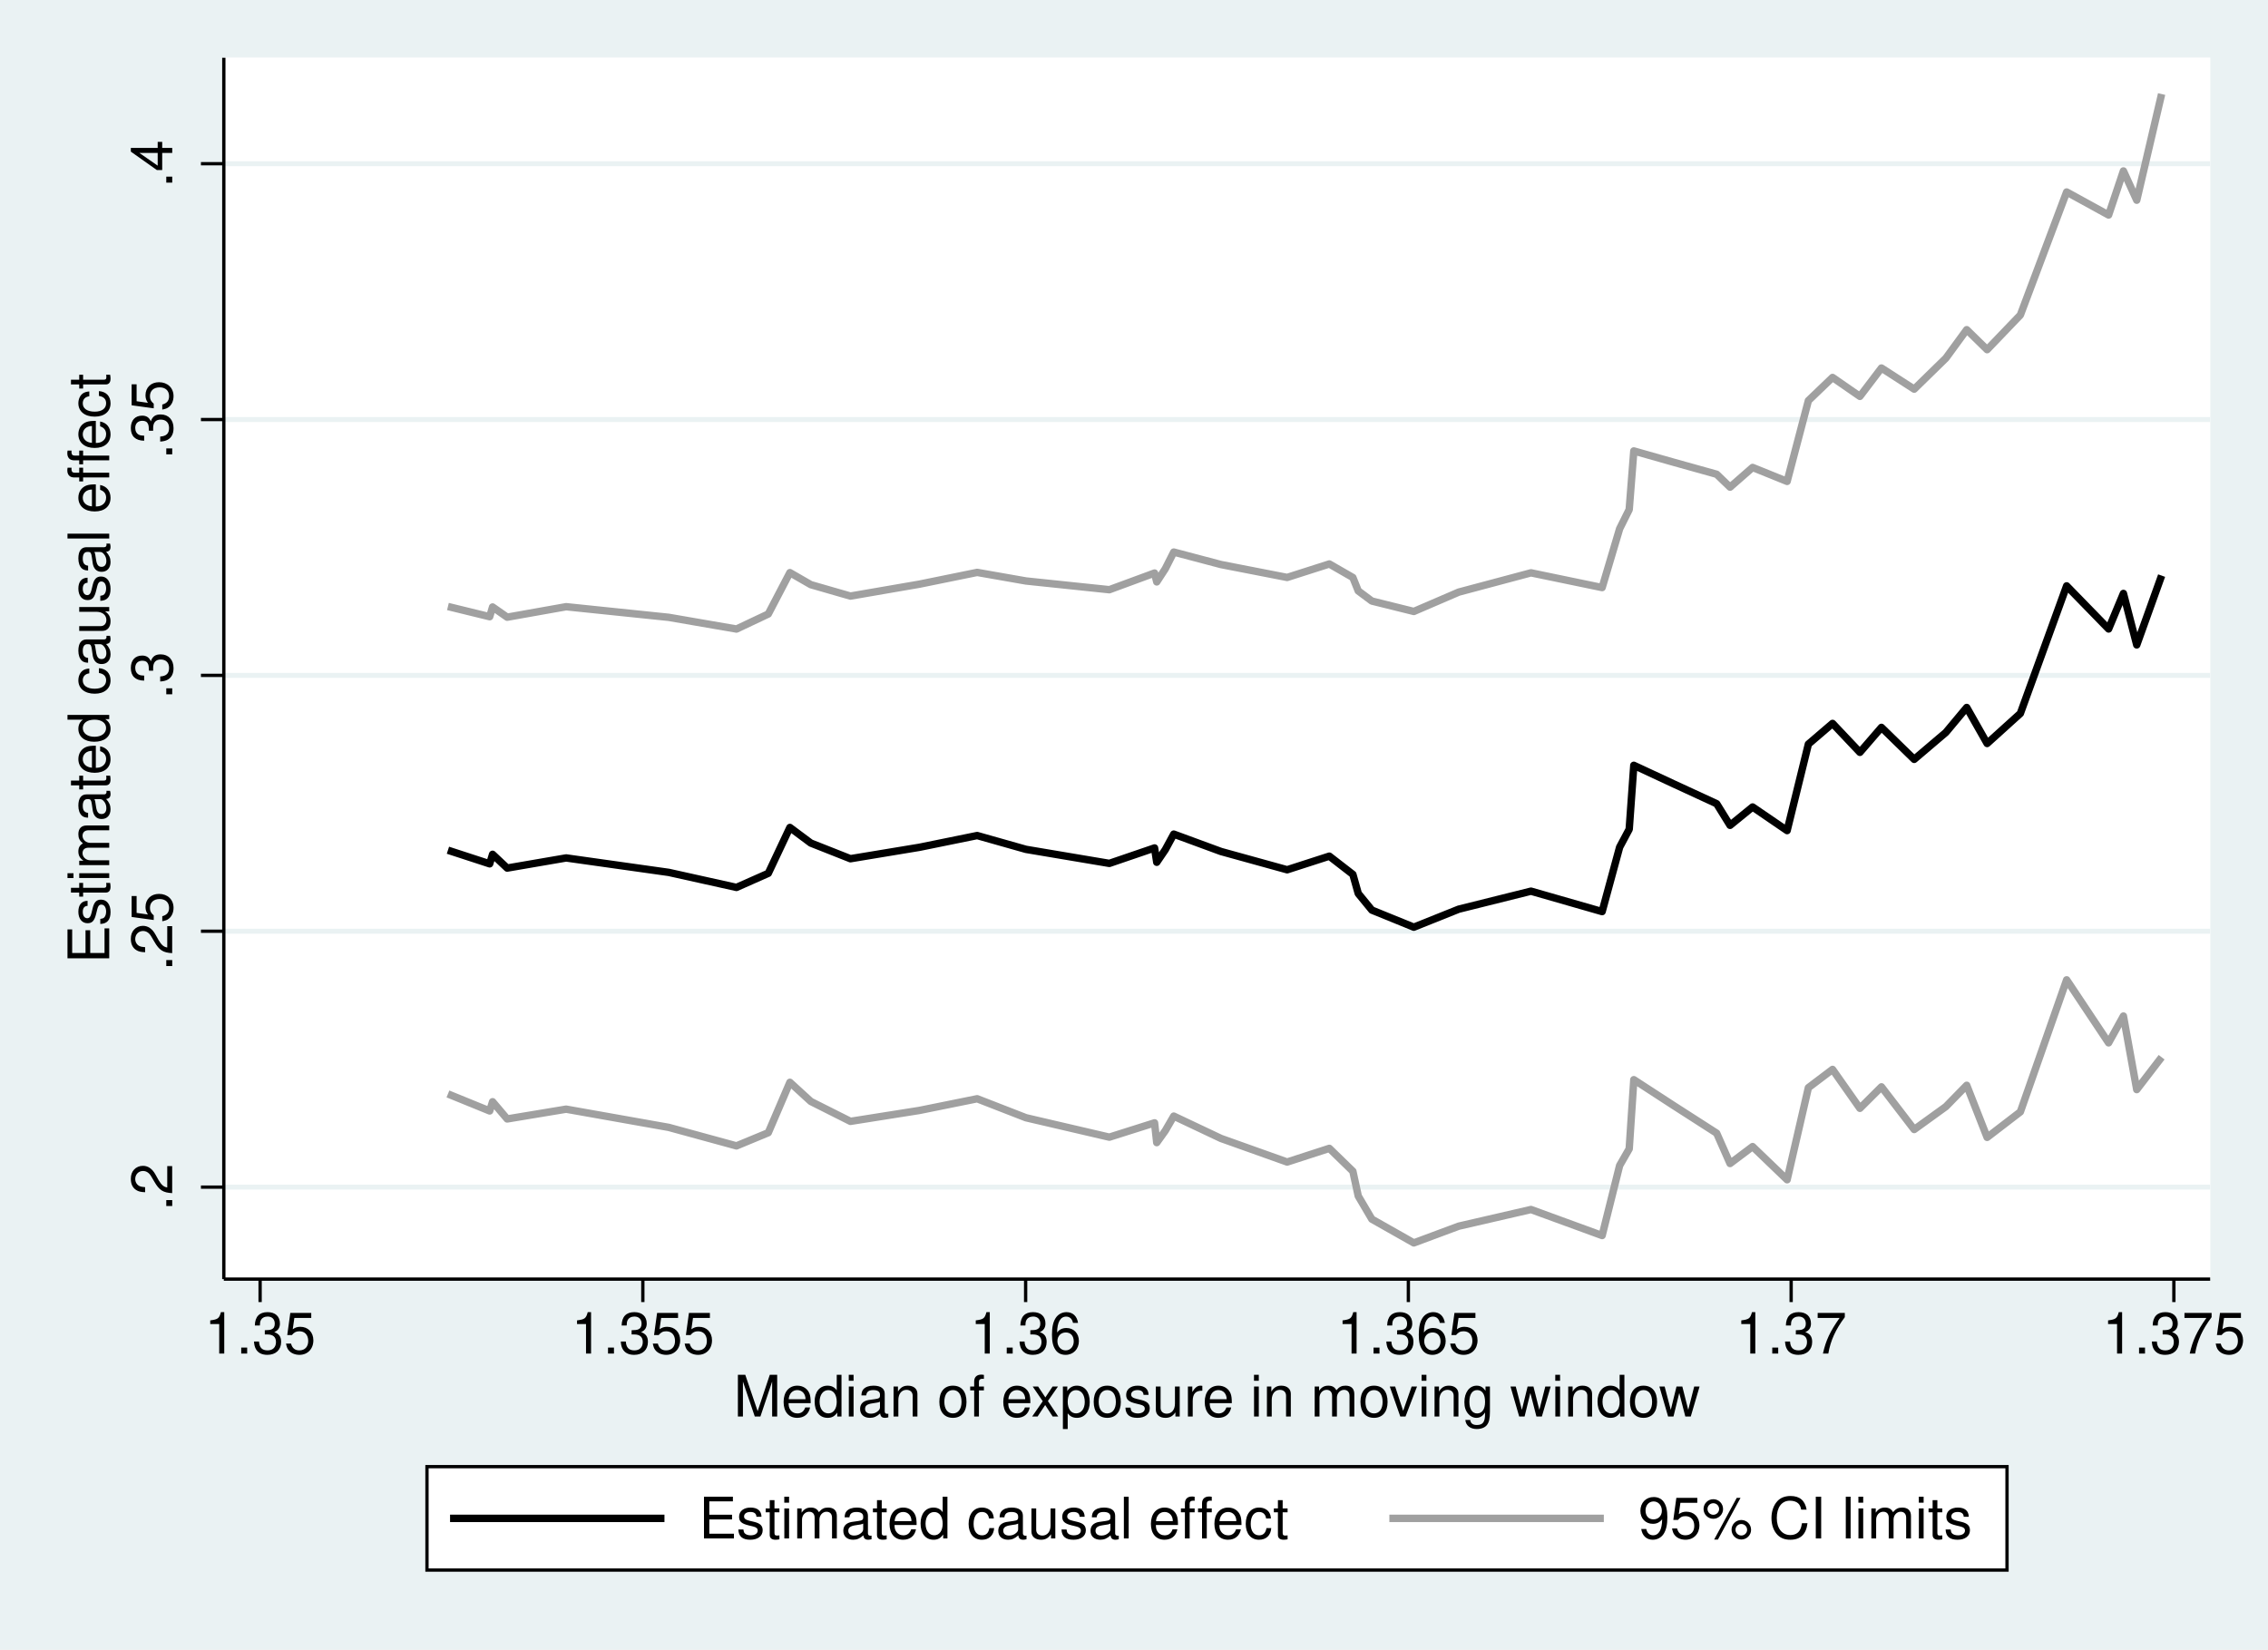
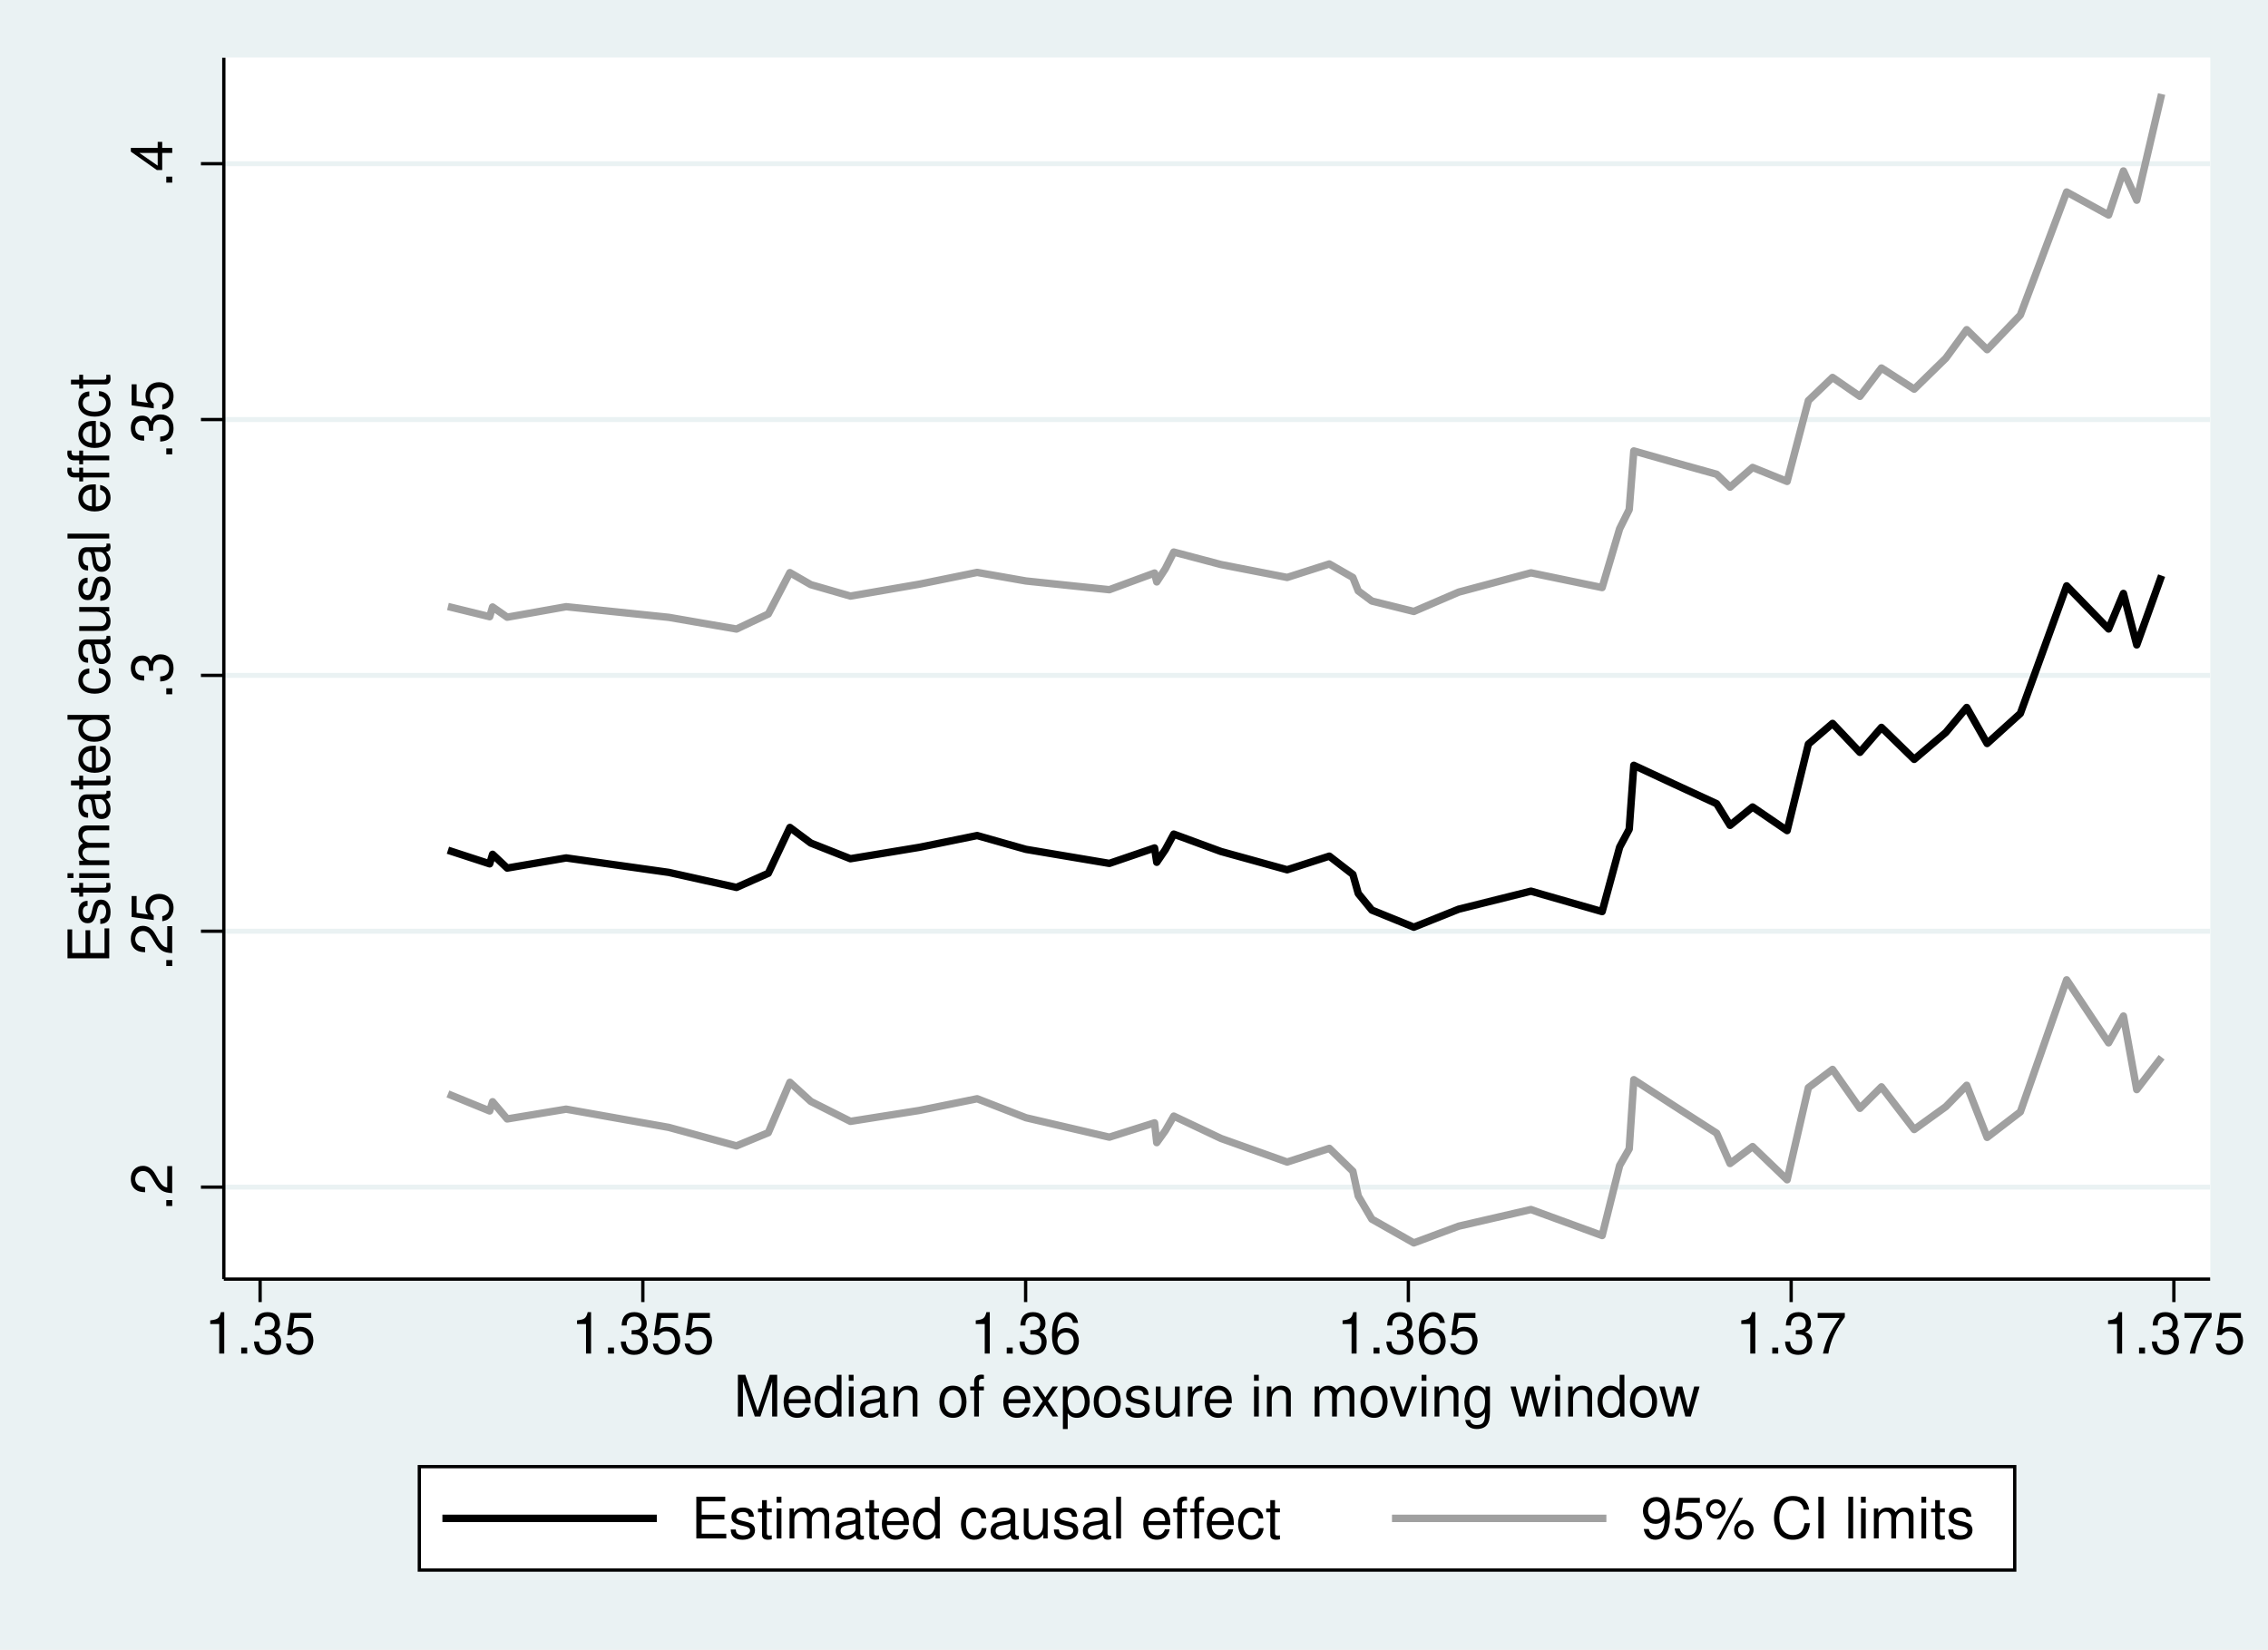
<svg xmlns="http://www.w3.org/2000/svg" version="1.1" width="5.500in" height="4.000in" viewBox="0 0 3960 2880">
  <rect x="0" y="0" width="3960" height="2880" style="fill:#EAF2F3;stroke:none" />
  <rect x="0.00" y="0.00" width="3959.88" height="2880.00" style="fill:#EAF2F3" />
  <rect x="2.88" y="2.88" width="3954.12" height="2874.24" style="fill:none;stroke:#EAF2F3;stroke-width:5.76" />
  <rect x="390.80" y="100.86" width="3468.22" height="2132.77" style="fill:#FFFFFF" />
  <rect x="393.68" y="103.74" width="3462.46" height="2127.01" style="fill:none;stroke:#FFFFFF;stroke-width:5.76" />
  <line x1="390.80" y1="2073.00" x2="3859.02" y2="2073.00" style="stroke:#EAF2F3;stroke-width:8.64" />
  <line x1="390.80" y1="1626.13" x2="3859.02" y2="1626.13" style="stroke:#EAF2F3;stroke-width:8.64" />
  <line x1="390.80" y1="1179.37" x2="3859.02" y2="1179.37" style="stroke:#EAF2F3;stroke-width:8.64" />
  <line x1="390.80" y1="732.62" x2="3859.02" y2="732.62" style="stroke:#EAF2F3;stroke-width:8.64" />
  <line x1="390.80" y1="285.87" x2="3859.02" y2="285.87" style="stroke:#EAF2F3;stroke-width:8.64" />
  <path d=" M782.10 1484.68 L854.99 1508.44 L860.06 1491.85 L885.56 1515.86 L988.52 1498.16 L1167.71 1523.41 L1285.89 1549.65 L1341.45 1525.02 L1379.19 1444.95 L1415.70 1472.18 L1484.88 1499.53 L1605.29 1479.60 L1706.14 1459.06 L1791.41 1483.19 L1936.94 1507.69 L2015.89 1480.72 L2019.72 1505.71 L2034.70 1483.69 L2049.42 1456.58 L2131.84 1486.90 L2247.42 1518.83 L2321.05 1495.07 L2362.14 1526.88 L2371.55 1560.29 L2395.30 1589.25 L2468.57 1619.07 L2547.02 1587.64 L2673.12 1556.20 L2797.37 1591.85 L2827.94 1479.35 L2844.64 1448.04 L2852.69 1336.42 L2921.99 1368.72 L2997.35 1403.49 L3020.74 1441.24 L3060.09 1409.19 L3120.36 1450.40 L3157.48 1299.42 L3199.68 1263.28 L3247.45 1313.77 L3285.07 1270.21 L3342.24 1326.02 L3397.56 1279.00 L3433.94 1235.43 L3469.58 1298.30 L3527.62 1245.83 L3608.43 1023.07 L3681.69 1098.32 L3707.55 1036.31 L3730.82 1126.16 L3774.25 1005.13" stroke-linejoin="round" style="fill:none;stroke:#000000;stroke-width:12.96" />
  <path d=" M782.10 1059.09 L854.99 1076.91 L860.06 1059.95 L885.56 1077.77 L988.52 1059.46 L1167.71 1078.02 L1285.89 1098.44 L1341.45 1072.20 L1379.19 999.93 L1415.70 1020.97 L1484.88 1040.89 L1605.29 1020.10 L1706.14 999.56 L1791.41 1014.53 L1936.94 1029.76 L2015.89 1000.67 L2019.72 1016.14 L2034.70 993.12 L2049.42 964.04 L2131.84 985.82 L2247.42 1008.35 L2321.05 984.83 L2362.14 1008.47 L2371.55 1031.86 L2395.30 1049.56 L2468.57 1067.75 L2547.02 1033.96 L2673.12 1000.30 L2797.37 1026.04 L2827.94 923.33 L2844.64 889.79 L2852.69 787.45 L2921.99 807.12 L2997.35 828.16 L3020.74 850.68 L3060.09 816.28 L3120.36 840.66 L3157.48 699.58 L3199.68 659.11 L3247.45 692.16 L3285.07 642.65 L3342.24 679.53 L3397.56 625.45 L3433.94 575.70 L3469.58 610.60 L3527.62 550.09 L3608.43 335.25 L3681.69 375.47 L3707.55 298.49 L3730.82 349.60 L3774.25 164.22" stroke-linejoin="round" style="fill:none;stroke:#A0A0A0;stroke-width:12.96" />
  <path d=" M782.10 1910.26 L854.99 1939.97 L860.06 1923.88 L885.56 1953.95 L988.52 1936.87 L1167.71 1968.68 L1285.89 2000.98 L1341.45 1977.96 L1379.19 1889.97 L1415.70 1923.38 L1484.88 1958.16 L1605.29 1939.10 L1706.14 1918.68 L1791.41 1951.85 L1936.94 1985.75 L2015.89 1960.76 L2019.72 1995.28 L2034.70 1974.37 L2049.42 1949.00 L2131.84 1987.98 L2247.42 2029.19 L2321.05 2005.31 L2362.14 2045.28 L2371.55 2088.59 L2395.30 2128.94 L2468.57 2170.40 L2547.02 2141.19 L2673.12 2112.11 L2797.37 2157.52 L2827.94 2035.26 L2844.64 2006.17 L2852.69 1885.39 L2921.99 1930.44 L2997.35 1978.82 L3020.74 2031.79 L3060.09 2002.21 L3120.36 2060.13 L3157.48 1899.37 L3199.68 1867.45 L3247.45 1935.39 L3285.07 1897.89 L3342.24 1972.39 L3397.56 1932.42 L3433.94 1895.17 L3469.58 1986.13 L3527.62 1941.57 L3608.43 1711.02 L3681.69 1821.04 L3707.55 1774.26 L3730.82 1902.72 L3774.25 1846.16" stroke-linejoin="round" style="fill:none;stroke:#A0A0A0;stroke-width:12.96" />
  <line x1="390.80" y1="2233.63" x2="390.80" y2="100.86" style="stroke:#000000;stroke-width:5.76" />
  <line x1="390.80" y1="2073.00" x2="350.83" y2="2073.00" style="stroke:#000000;stroke-width:5.76" />
  <text x="300.72" y="2073.00" style="font-family:'Helvetica';font-size:99.99px;fill:#000000" transform="rotate(-90 300.72,2073.00)" text-anchor="middle">.2</text>
  <line x1="390.80" y1="1626.13" x2="350.83" y2="1626.13" style="stroke:#000000;stroke-width:5.76" />
  <text x="300.72" y="1626.13" style="font-family:'Helvetica';font-size:99.99px;fill:#000000" transform="rotate(-90 300.72,1626.13)" text-anchor="middle">.25</text>
  <line x1="390.80" y1="1179.37" x2="350.83" y2="1179.37" style="stroke:#000000;stroke-width:5.76" />
  <text x="300.72" y="1179.37" style="font-family:'Helvetica';font-size:99.99px;fill:#000000" transform="rotate(-90 300.72,1179.37)" text-anchor="middle">.3</text>
  <line x1="390.80" y1="732.62" x2="350.83" y2="732.62" style="stroke:#000000;stroke-width:5.76" />
  <text x="300.72" y="732.62" style="font-family:'Helvetica';font-size:99.99px;fill:#000000" transform="rotate(-90 300.72,732.62)" text-anchor="middle">.35</text>
  <line x1="390.80" y1="285.87" x2="350.83" y2="285.87" style="stroke:#000000;stroke-width:5.76" />
  <text x="300.72" y="285.87" style="font-family:'Helvetica';font-size:99.99px;fill:#000000" transform="rotate(-90 300.72,285.87)" text-anchor="middle">.4</text>
  <text x="190.71" y="1167.25" style="font-family:'Helvetica';font-size:99.99px;fill:#000000" transform="rotate(-90 190.71,1167.25)" text-anchor="middle">Estimated causal effect</text>
  <line x1="390.80" y1="2233.63" x2="3859.02" y2="2233.63" style="stroke:#000000;stroke-width:5.76" />
  <line x1="454.16" y1="2233.63" x2="454.16" y2="2273.73" style="stroke:#000000;stroke-width:5.76" />
  <text x="454.16" y="2363.59" style="font-family:'Helvetica';font-size:99.99px;fill:#000000" text-anchor="middle">1.35</text>
  <line x1="1122.41" y1="2233.63" x2="1122.41" y2="2273.73" style="stroke:#000000;stroke-width:5.76" />
  <text x="1122.41" y="2363.59" style="font-family:'Helvetica';font-size:99.99px;fill:#000000" text-anchor="middle">1.355</text>
  <line x1="1790.79" y1="2233.63" x2="1790.79" y2="2273.73" style="stroke:#000000;stroke-width:5.76" />
  <text x="1790.79" y="2363.59" style="font-family:'Helvetica';font-size:99.99px;fill:#000000" text-anchor="middle">1.36</text>
  <line x1="2459.04" y1="2233.63" x2="2459.04" y2="2273.73" style="stroke:#000000;stroke-width:5.76" />
  <text x="2459.04" y="2363.59" style="font-family:'Helvetica';font-size:99.99px;fill:#000000" text-anchor="middle">1.365</text>
  <line x1="3127.41" y1="2233.63" x2="3127.41" y2="2273.73" style="stroke:#000000;stroke-width:5.76" />
  <text x="3127.41" y="2363.59" style="font-family:'Helvetica';font-size:99.99px;fill:#000000" text-anchor="middle">1.37</text>
  <line x1="3795.66" y1="2233.63" x2="3795.66" y2="2273.73" style="stroke:#000000;stroke-width:5.76" />
  <text x="3795.66" y="2363.59" style="font-family:'Helvetica';font-size:99.99px;fill:#000000" text-anchor="middle">1.375</text>
  <text x="2124.91" y="2473.60" style="font-family:'Helvetica';font-size:99.99px;fill:#000000" text-anchor="middle">Median of exposure in moving window</text>
-   <rect x="742.62" y="2558.24" width="2764.58" height="186.37" style="fill:#FFFFFF" />
-   <rect x="745.50" y="2561.12" width="2758.82" height="180.61" style="fill:none;stroke:#000000;stroke-width:5.76" />
-   <line x1="785.81" y1="2651.43" x2="1160.16" y2="2651.43" style="stroke:#000000;stroke-width:12.96" />
-   <line x1="2425.87" y1="2651.43" x2="2800.34" y2="2651.43" style="stroke:#A0A0A0;stroke-width:12.96" />
-   <text x="1220.18" y="2686.46" style="font-family:'Helvetica';font-size:99.99px;fill:#000000">Estimated causal effect</text>
-   <text x="2860.36" y="2686.46" style="font-family:'Helvetica';font-size:99.99px;fill:#000000">95% CI limits</text>
+   <rect x="729.26" y="2558.24" width="2791.43" height="186.37" style="fill:#FFFFFF" />
+   <rect x="732.14" y="2561.12" width="2785.67" height="180.61" style="fill:none;stroke:#000000;stroke-width:5.76" />
+   <line x1="772.45" y1="2651.43" x2="1146.79" y2="2651.43" style="stroke:#000000;stroke-width:12.96" />
+   <line x1="2430.45" y1="2651.43" x2="2804.79" y2="2651.43" style="stroke:#A0A0A0;stroke-width:12.96" />
+   <text x="1206.81" y="2686.46" style="font-family:'Helvetica';font-size:99.99px;fill:#000000">Estimated causal effect</text>
+   <text x="2864.81" y="2686.46" style="font-family:'Helvetica';font-size:99.99px;fill:#000000">95% CI limits</text>
</svg>
